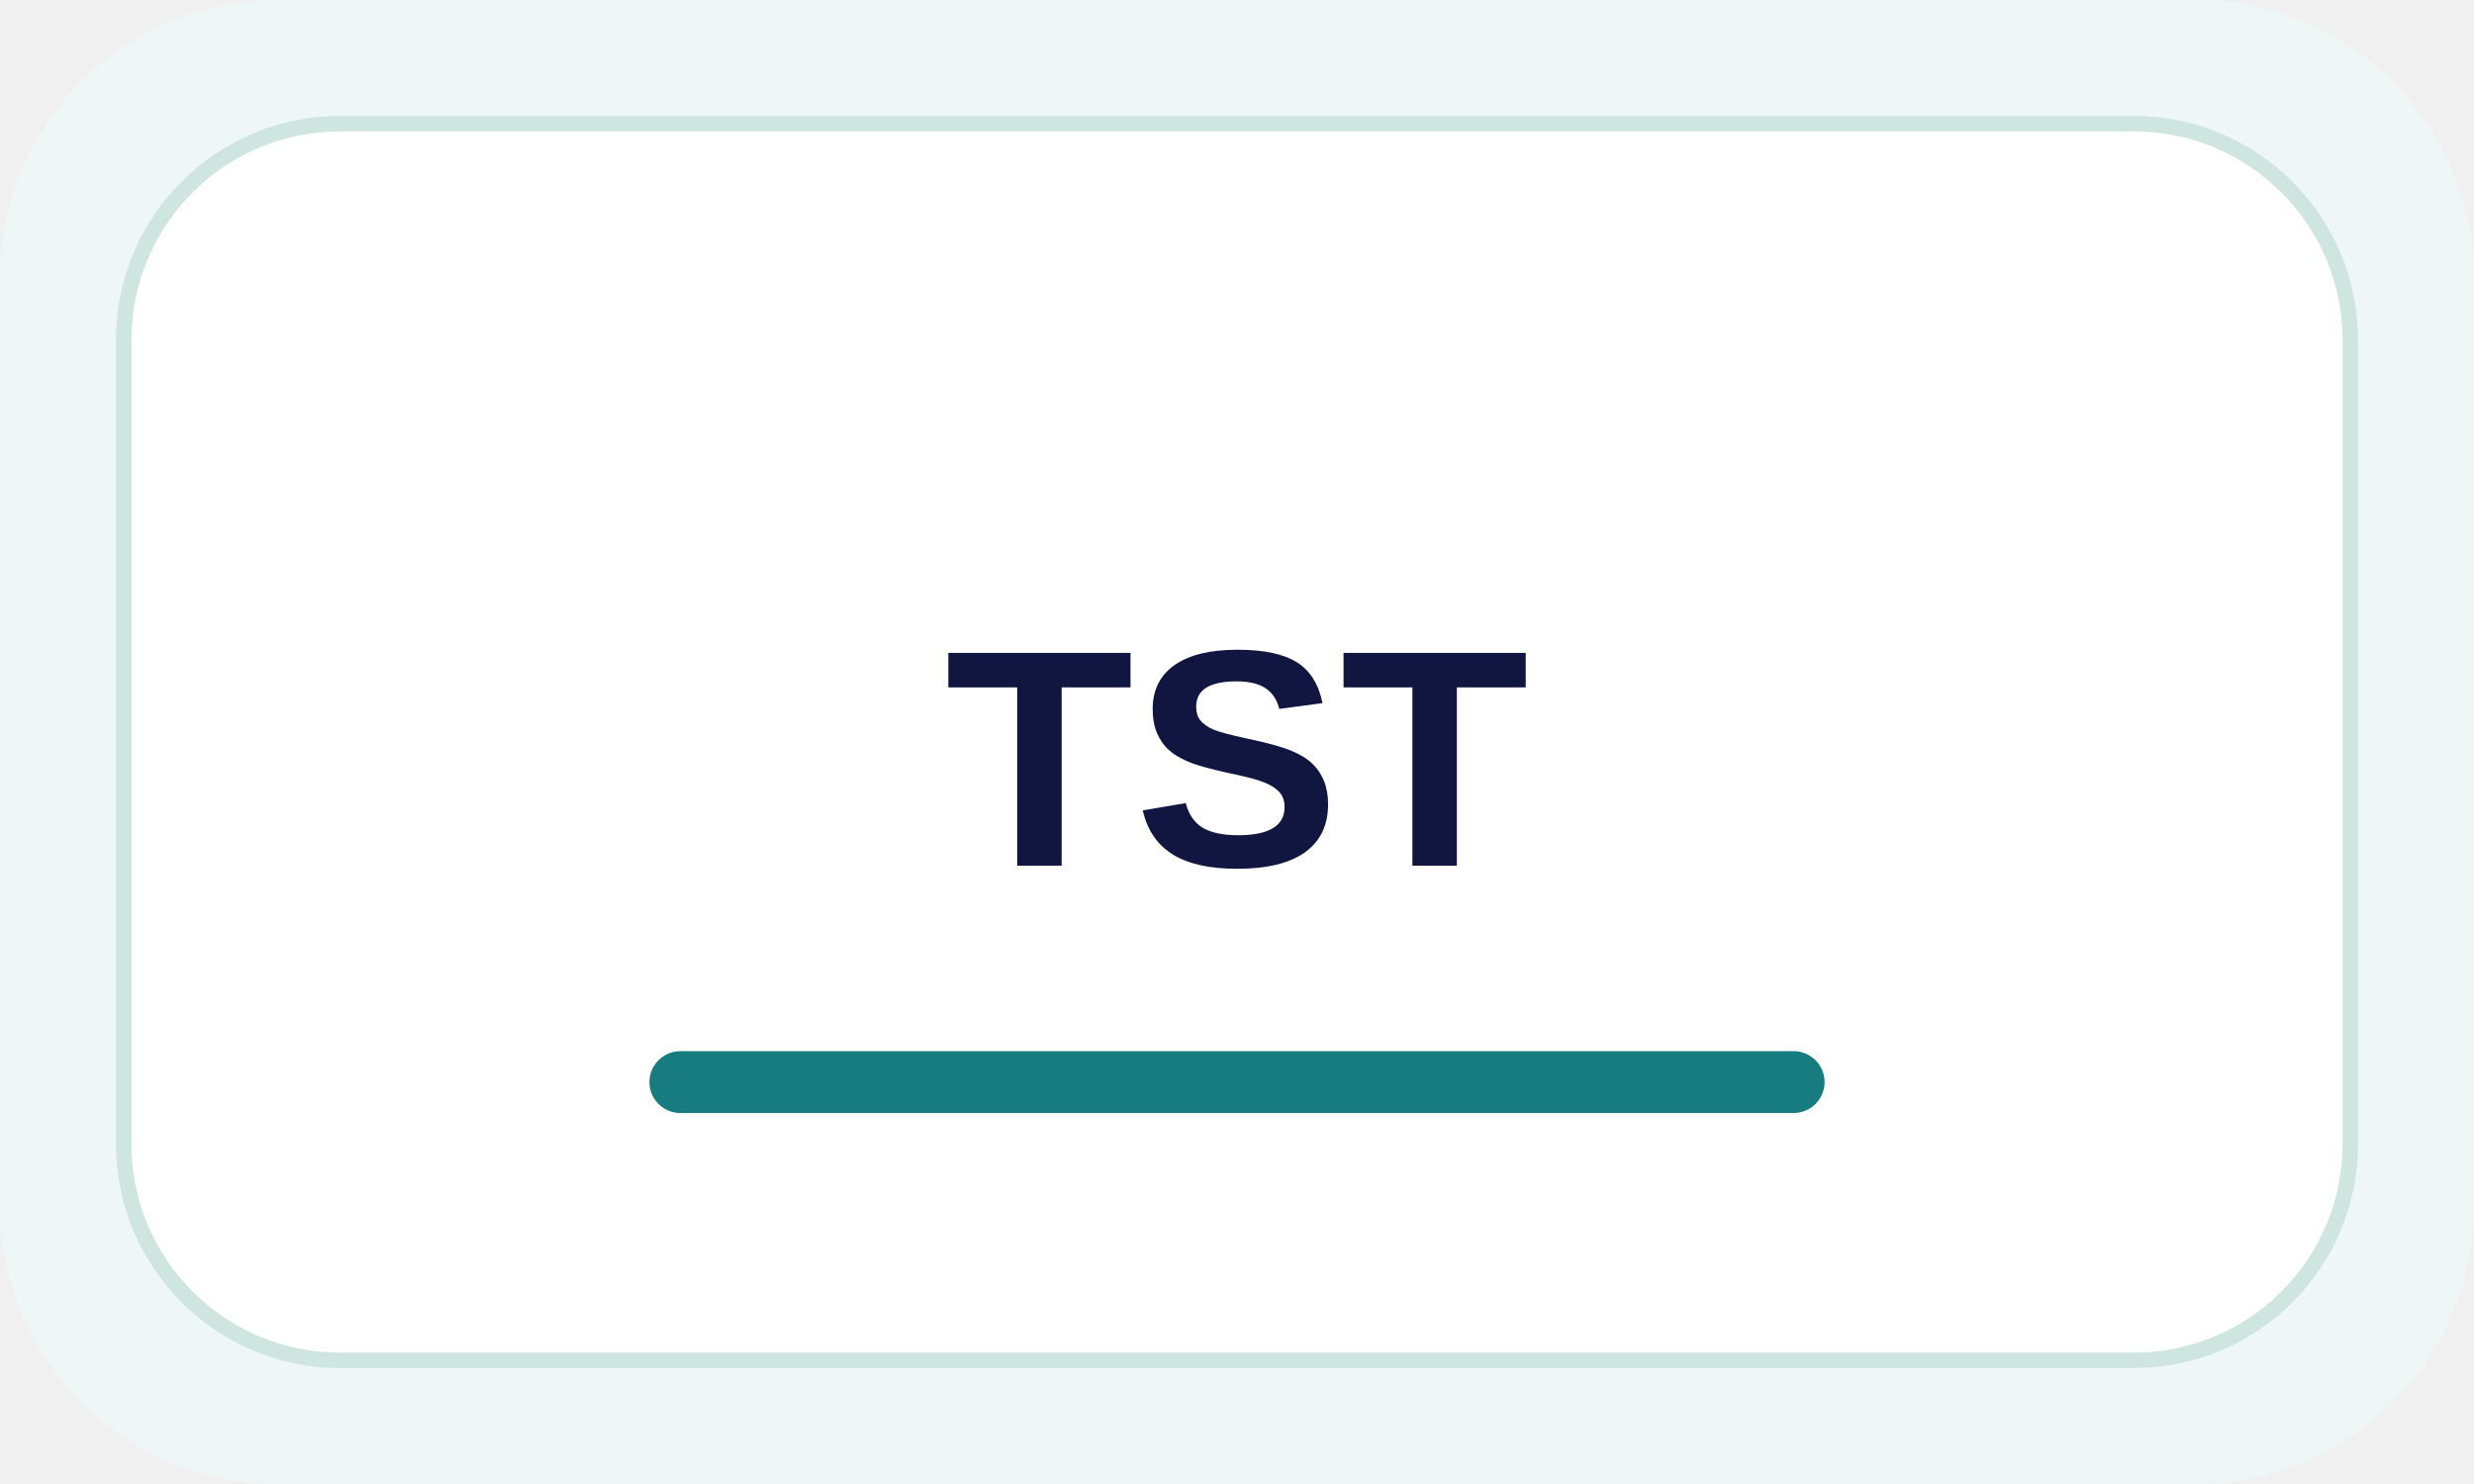
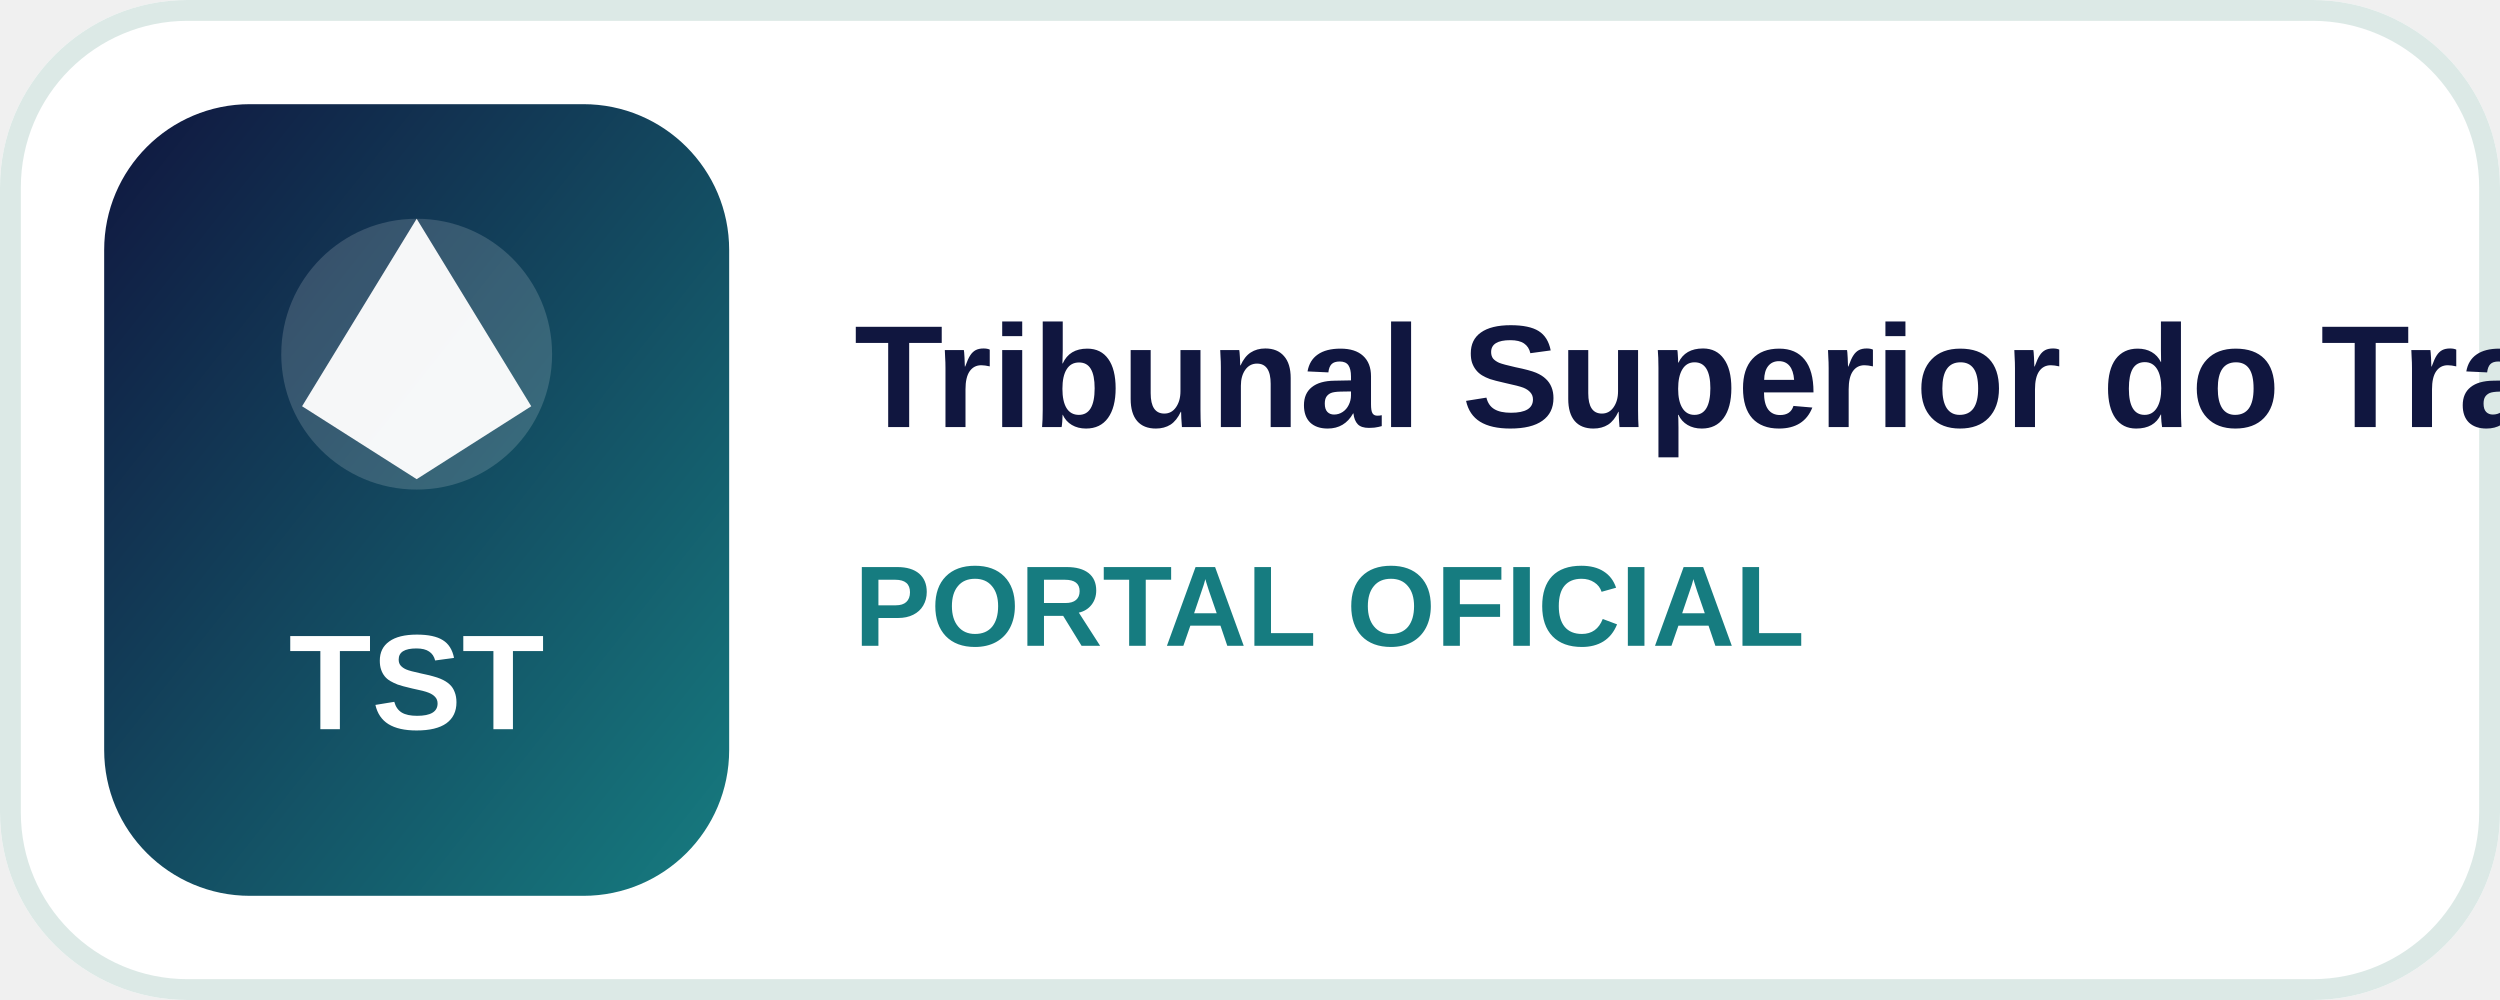
- <svg xmlns="http://www.w3.org/2000/svg" viewBox="0 0 160 96" role="img" aria-labelledby="t d">
-   <rect width="160" height="96" rx="18" fill="#eef7f5" />
-   <rect x="8" y="8" width="144" height="80" rx="14" fill="#ffffff" stroke="#cfe5df" />
-   <text x="80" y="56" text-anchor="middle" font-family="Arial,Helvetica,sans-serif" font-size="20" font-weight="700" fill="#10163f">TST</text>
-   <path d="M44 70h72" stroke="#167c80" stroke-width="4" stroke-linecap="round" />
+ <svg xmlns="http://www.w3.org/2000/svg" viewBox="0 0 240 96" role="img" aria-labelledby="t d">
+   <defs>
+     <linearGradient id="g" x1="0" y1="0" x2="1" y2="1">
+       <stop stop-color="#10163f" />
+       <stop offset="1" stop-color="#167c80" />
+     </linearGradient>
+   </defs>
+   <rect width="240" height="96" rx="18" fill="#ffffff" />
+   <rect x="1" y="1" width="238" height="94" rx="17" fill="none" stroke="#dce9e6" stroke-width="2" />
+   <rect x="10" y="10" width="60" height="76" rx="14" fill="url(#g)" />
+   <circle cx="40" cy="34" r="13" fill="#fff" opacity=".16" />
+   <path d="M29 39l11-18 11 18-11 7z" fill="#fff" opacity=".95" />
+   <text x="40" y="70" text-anchor="middle" font-family="Arial,sans-serif" font-size="13" font-weight="800" fill="#fff">TST</text>
+   <text x="82" y="41" font-family="Arial,sans-serif" font-size="14" font-weight="800" fill="#10163f">Tribunal Superior do Trabalho</text>
+   <text x="82" y="62" font-family="Arial,sans-serif" font-size="11" font-weight="700" fill="#167c80">PORTAL OFICIAL</text>
</svg>
